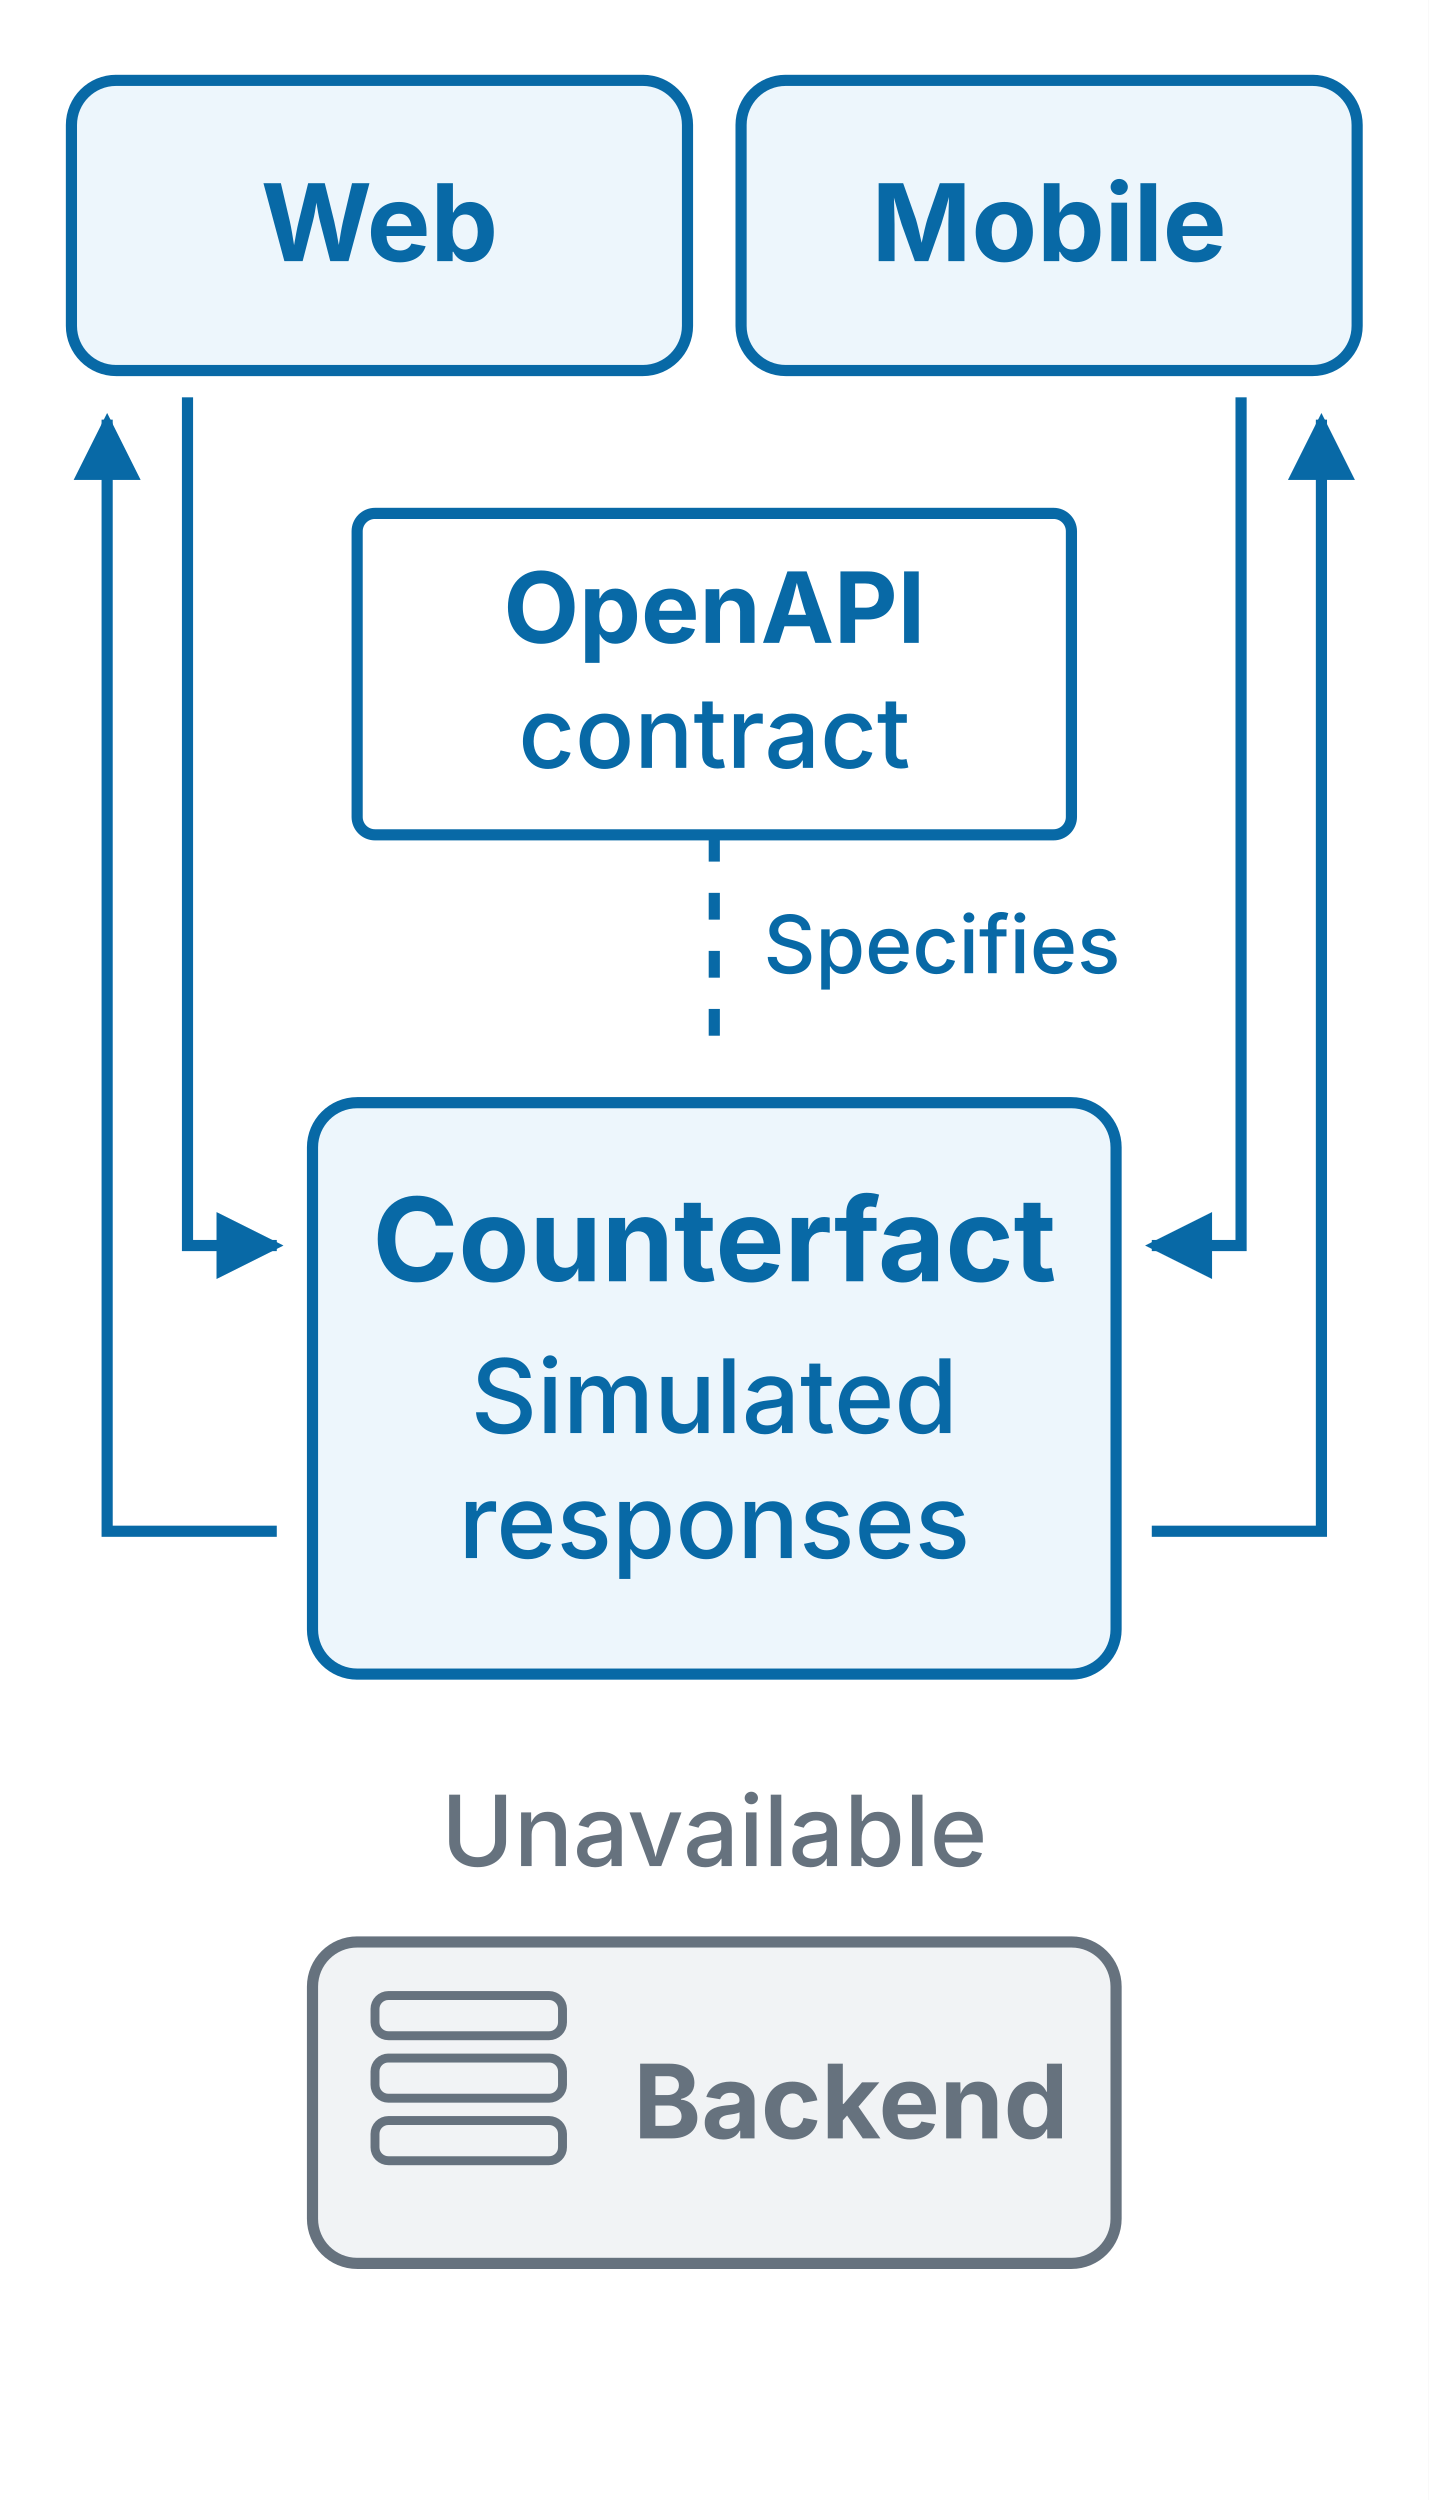
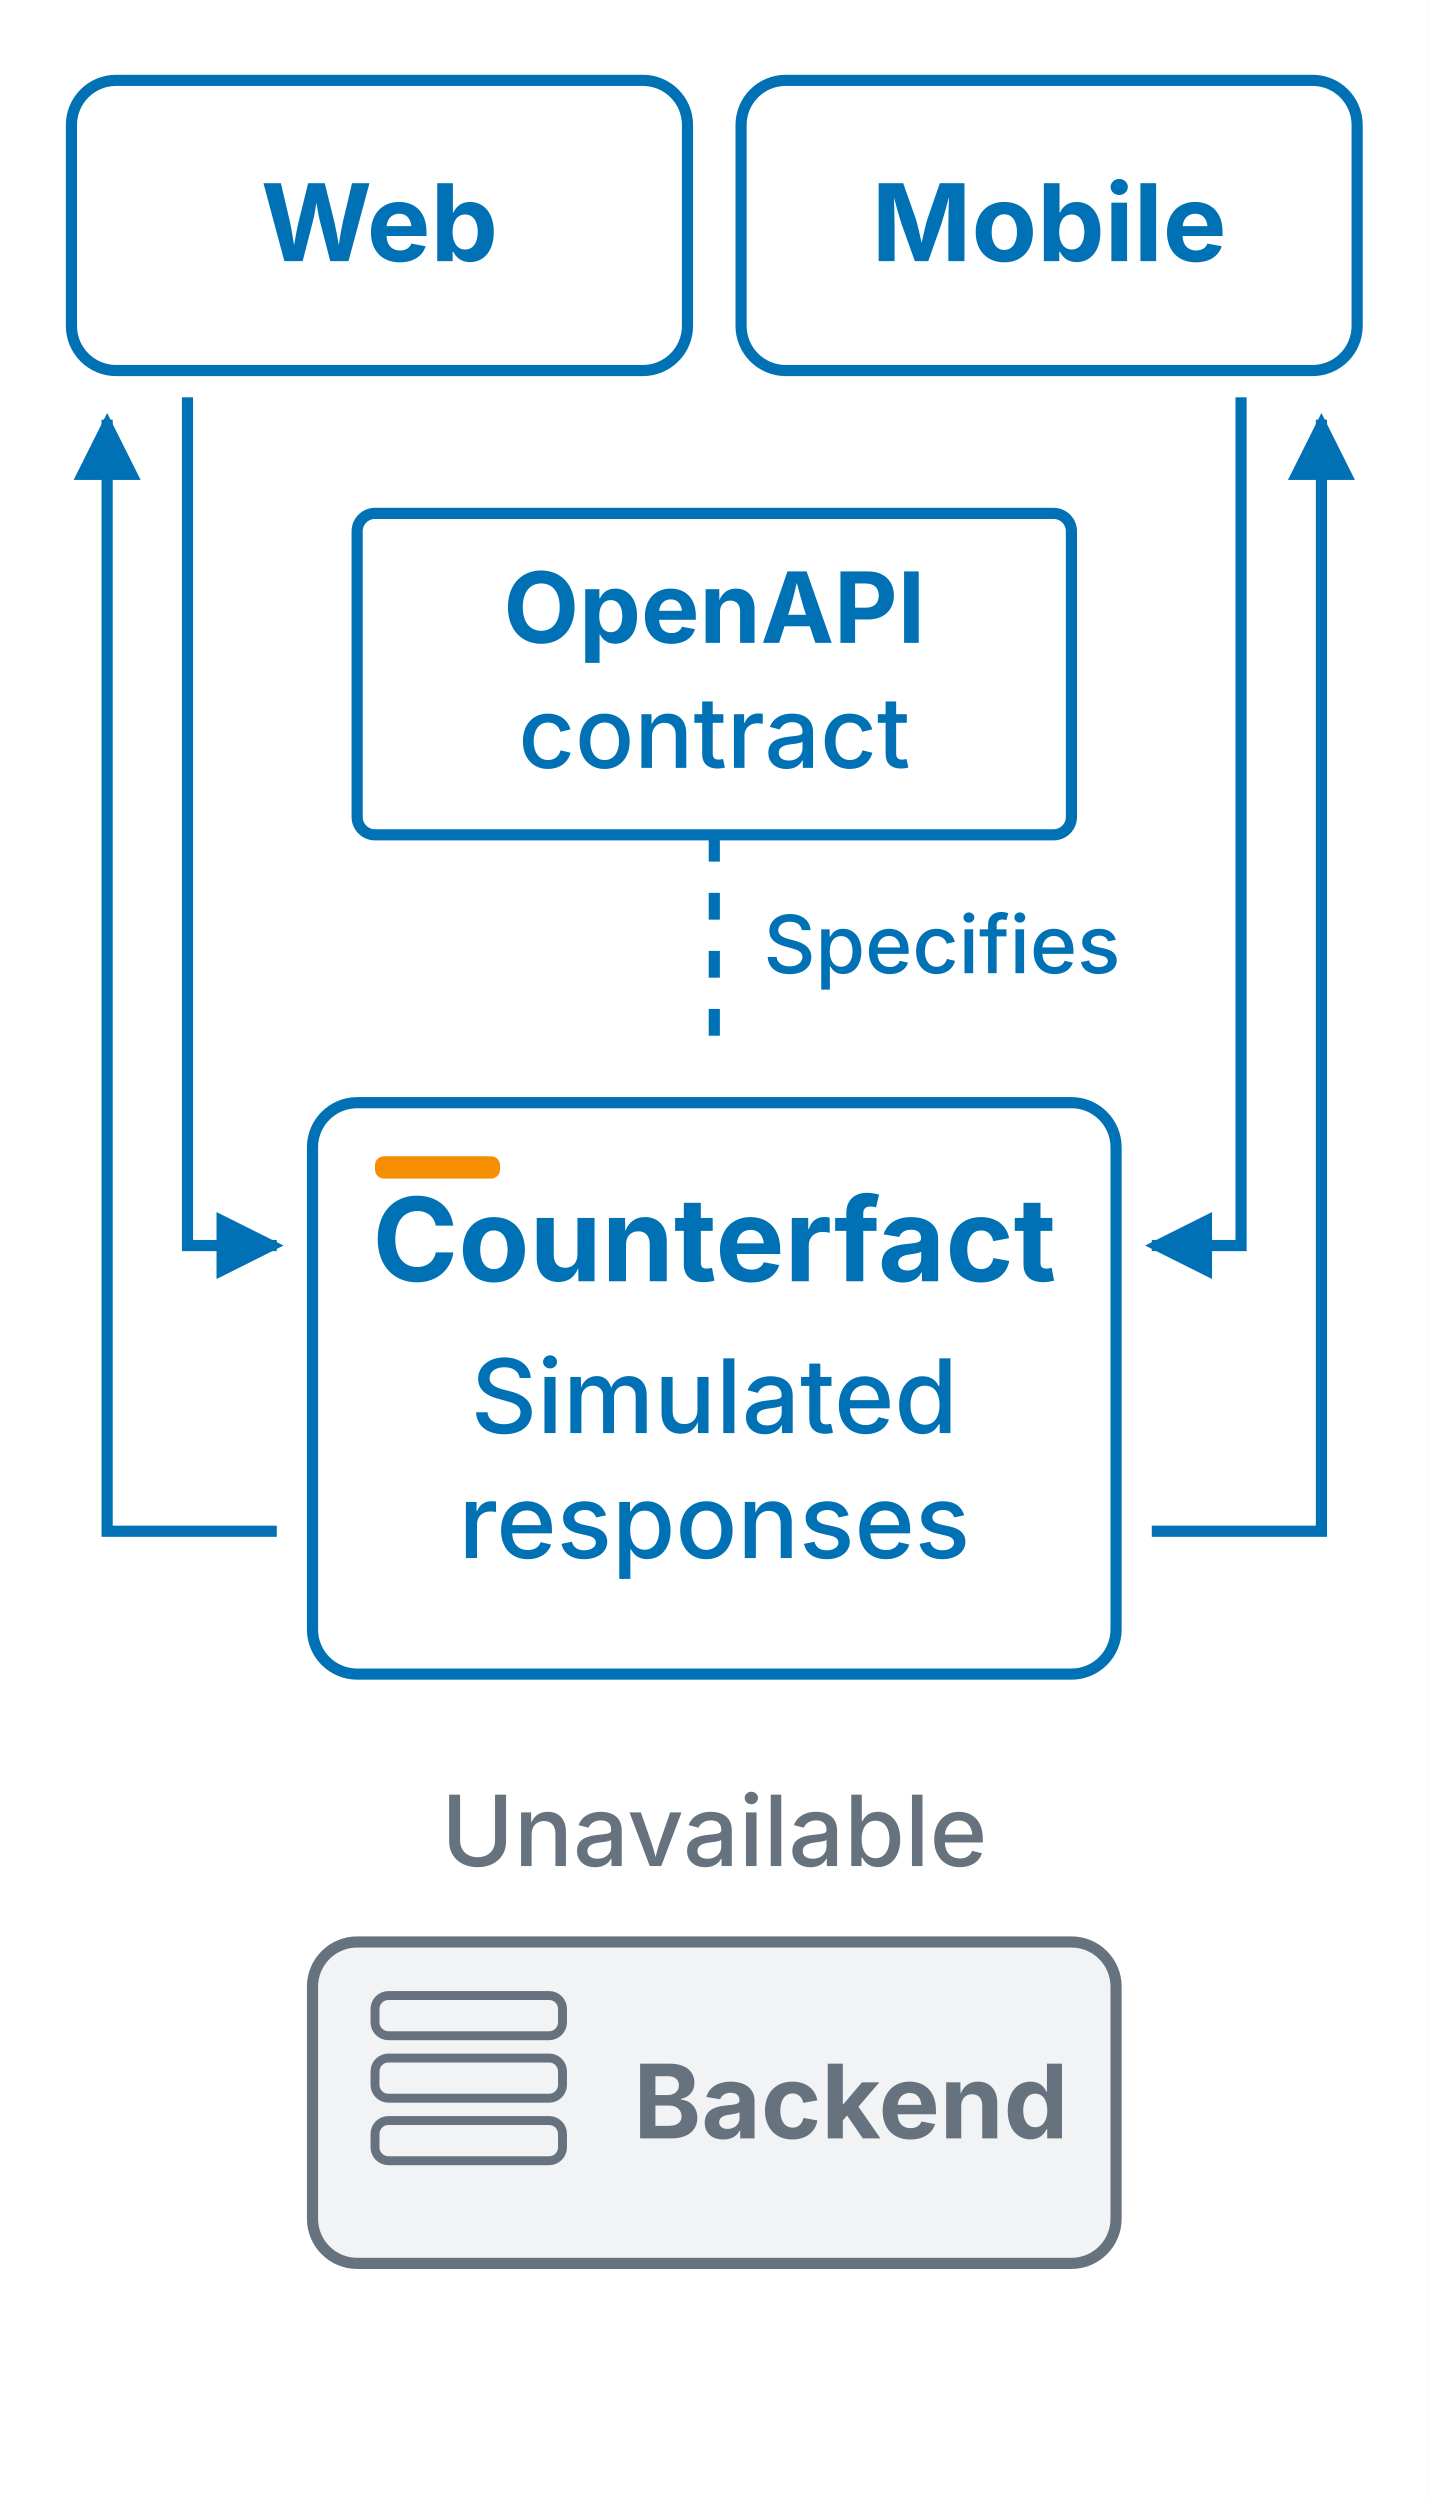
<svg xmlns="http://www.w3.org/2000/svg" width="320" height="560" viewBox="0 0 320 560" role="img" aria-labelledby="title desc">
  <defs>
    <marker id="blue" viewBox="0 0 10 10" refX="9" refY="5" markerWidth="6" markerHeight="6" orient="auto-start-reverse">
-       <path d="M0 0 10 5 0 10z" fill="#0869a6" />
+       <path d="M0 0 10 5 0 10z" fill="#0071b5" />
    </marker>
    <marker id="grey" viewBox="0 0 10 10" refX="9" refY="5" markerWidth="6" markerHeight="6" orient="auto-start-reverse">
      <path d="M0 0 10 5 0 10z" fill="#66727e" />
    </marker>
  </defs>
  <rect width="320" height="560" fill="#fff" />
  <g font-family="system-ui, -apple-system, Segoe UI, sans-serif">
-     <rect x="16" y="18" width="138" height="65" rx="10" fill="#edf6fc" stroke="#0869a6" stroke-width="2.5" />
-     <text x="85.0" y="58.5" text-anchor="middle" fill="#0869a6" font-size="24" font-weight="650">
+     <rect x="16" y="18" width="138" height="65" rx="10" fill="#ffffff" stroke="#0071b5" stroke-width="2.5" />
+     <text x="85.0" y="58.5" text-anchor="middle" fill="#0071b5" font-size="24" font-weight="650">
      Web
    </text>
-     <rect x="166" y="18" width="138" height="65" rx="10" fill="#edf6fc" stroke="#0869a6" stroke-width="2.5" />
-     <text x="235.0" y="58.5" text-anchor="middle" fill="#0869a6" font-size="24" font-weight="650">
+     <rect x="166" y="18" width="138" height="65" rx="10" fill="#ffffff" stroke="#0071b5" stroke-width="2.5" />
+     <text x="235.0" y="58.5" text-anchor="middle" fill="#0071b5" font-size="24" font-weight="650">
      Mobile
    </text>
-     <rect x="80" y="115" width="160" height="72" rx="4" fill="#fff" stroke="#0869a6" stroke-width="2.5" />
-     <text x="160.0" y="144" text-anchor="middle" fill="#0869a6" font-size="22" font-weight="650">
+     <rect x="80" y="115" width="160" height="72" rx="4" fill="#fff" stroke="#0071b5" stroke-width="2.5" />
+     <text x="160.0" y="144" text-anchor="middle" fill="#0071b5" font-size="22" font-weight="650">
      OpenAPI
    </text>
-     <text x="160.0" y="172" text-anchor="middle" fill="#0869a6" font-size="22" font-weight="500">
+     <text x="160.0" y="172" text-anchor="middle" fill="#0071b5" font-size="22" font-weight="500">
      contract
    </text>
-     <path d="M160 187 V239" fill="none" stroke="#0869a6" stroke-width="2.5" stroke-dasharray="6 7" />
-     <text x="211" y="218" text-anchor="middle" fill="#0869a6" font-size="18" font-weight="500">
+     <path d="M160 187 V239" fill="none" stroke="#0071b5" stroke-width="2.5" stroke-dasharray="6 7" />
+     <text x="211" y="218" text-anchor="middle" fill="#0071b5" font-size="18" font-weight="500">
      Specifies
    </text>
-     <rect x="70" y="247" width="180" height="128" rx="10" fill="#edf6fc" stroke="#0869a6" stroke-width="2.5" />
-     <text x="160.0" y="287" text-anchor="middle" fill="#0869a6" font-size="26" font-weight="700">
+     <rect x="70" y="247" width="180" height="128" rx="10" fill="#ffffff" stroke="#0071b5" stroke-width="2.5" />
+     <rect x="84" y="259" width="28" height="5" rx="2" fill="#f58e00" />
+     <text x="160.0" y="287" text-anchor="middle" fill="#0071b5" font-size="26" font-weight="700">
      Counterfact
    </text>
-     <text x="160.0" y="321" text-anchor="middle" fill="#0869a6" font-size="23" font-weight="500">
+     <text x="160.0" y="321" text-anchor="middle" fill="#0071b5" font-size="23" font-weight="500">
      Simulated
    </text>
-     <text x="160.0" y="349" text-anchor="middle" fill="#0869a6" font-size="23" font-weight="500">
+     <text x="160.0" y="349" text-anchor="middle" fill="#0071b5" font-size="23" font-weight="500">
      responses
    </text>
-     <path d="M42 89 V279 H62" fill="none" stroke="#0869a6" stroke-width="2.5" marker-end="url(#blue)" />
-     <path d="M278 89 V279 H258" fill="none" stroke="#0869a6" stroke-width="2.5" marker-end="url(#blue)" />
-     <path d="M62 343 H24 V94" fill="none" stroke="#0869a6" stroke-width="2.5" marker-end="url(#blue)" />
-     <path d="M258 343 H296 V94" fill="none" stroke="#0869a6" stroke-width="2.5" marker-end="url(#blue)" />
+     <path d="M42 89 V279 H62" fill="none" stroke="#0071b5" stroke-width="2.5" marker-end="url(#blue)" />
+     <path d="M278 89 V279 H258" fill="none" stroke="#0071b5" stroke-width="2.5" marker-end="url(#blue)" />
+     <path d="M62 343 H24 V94" fill="none" stroke="#0071b5" stroke-width="2.5" marker-end="url(#blue)" />
+     <path d="M258 343 H296 V94" fill="none" stroke="#0071b5" stroke-width="2.5" marker-end="url(#blue)" />
    <text x="160" y="418" text-anchor="middle" fill="#66727e" font-size="22" font-weight="500">
      Unavailable
    </text>
    <rect x="70" y="435" width="180" height="72" rx="10" fill="#f1f3f5" stroke="#66727e" stroke-width="2.5" />
    <rect x="84" y="447" width="42" height="9" rx="3" fill="none" stroke="#66727e" stroke-width="2" />
    <rect x="84" y="461" width="42" height="9" rx="3" fill="none" stroke="#66727e" stroke-width="2" />
    <rect x="84" y="475" width="42" height="9" rx="3" fill="none" stroke="#66727e" stroke-width="2" />
    <text x="190.6" y="479.0" text-anchor="middle" fill="#66727e" font-size="23" font-weight="650">
      Backend
    </text>
  </g>
</svg>
